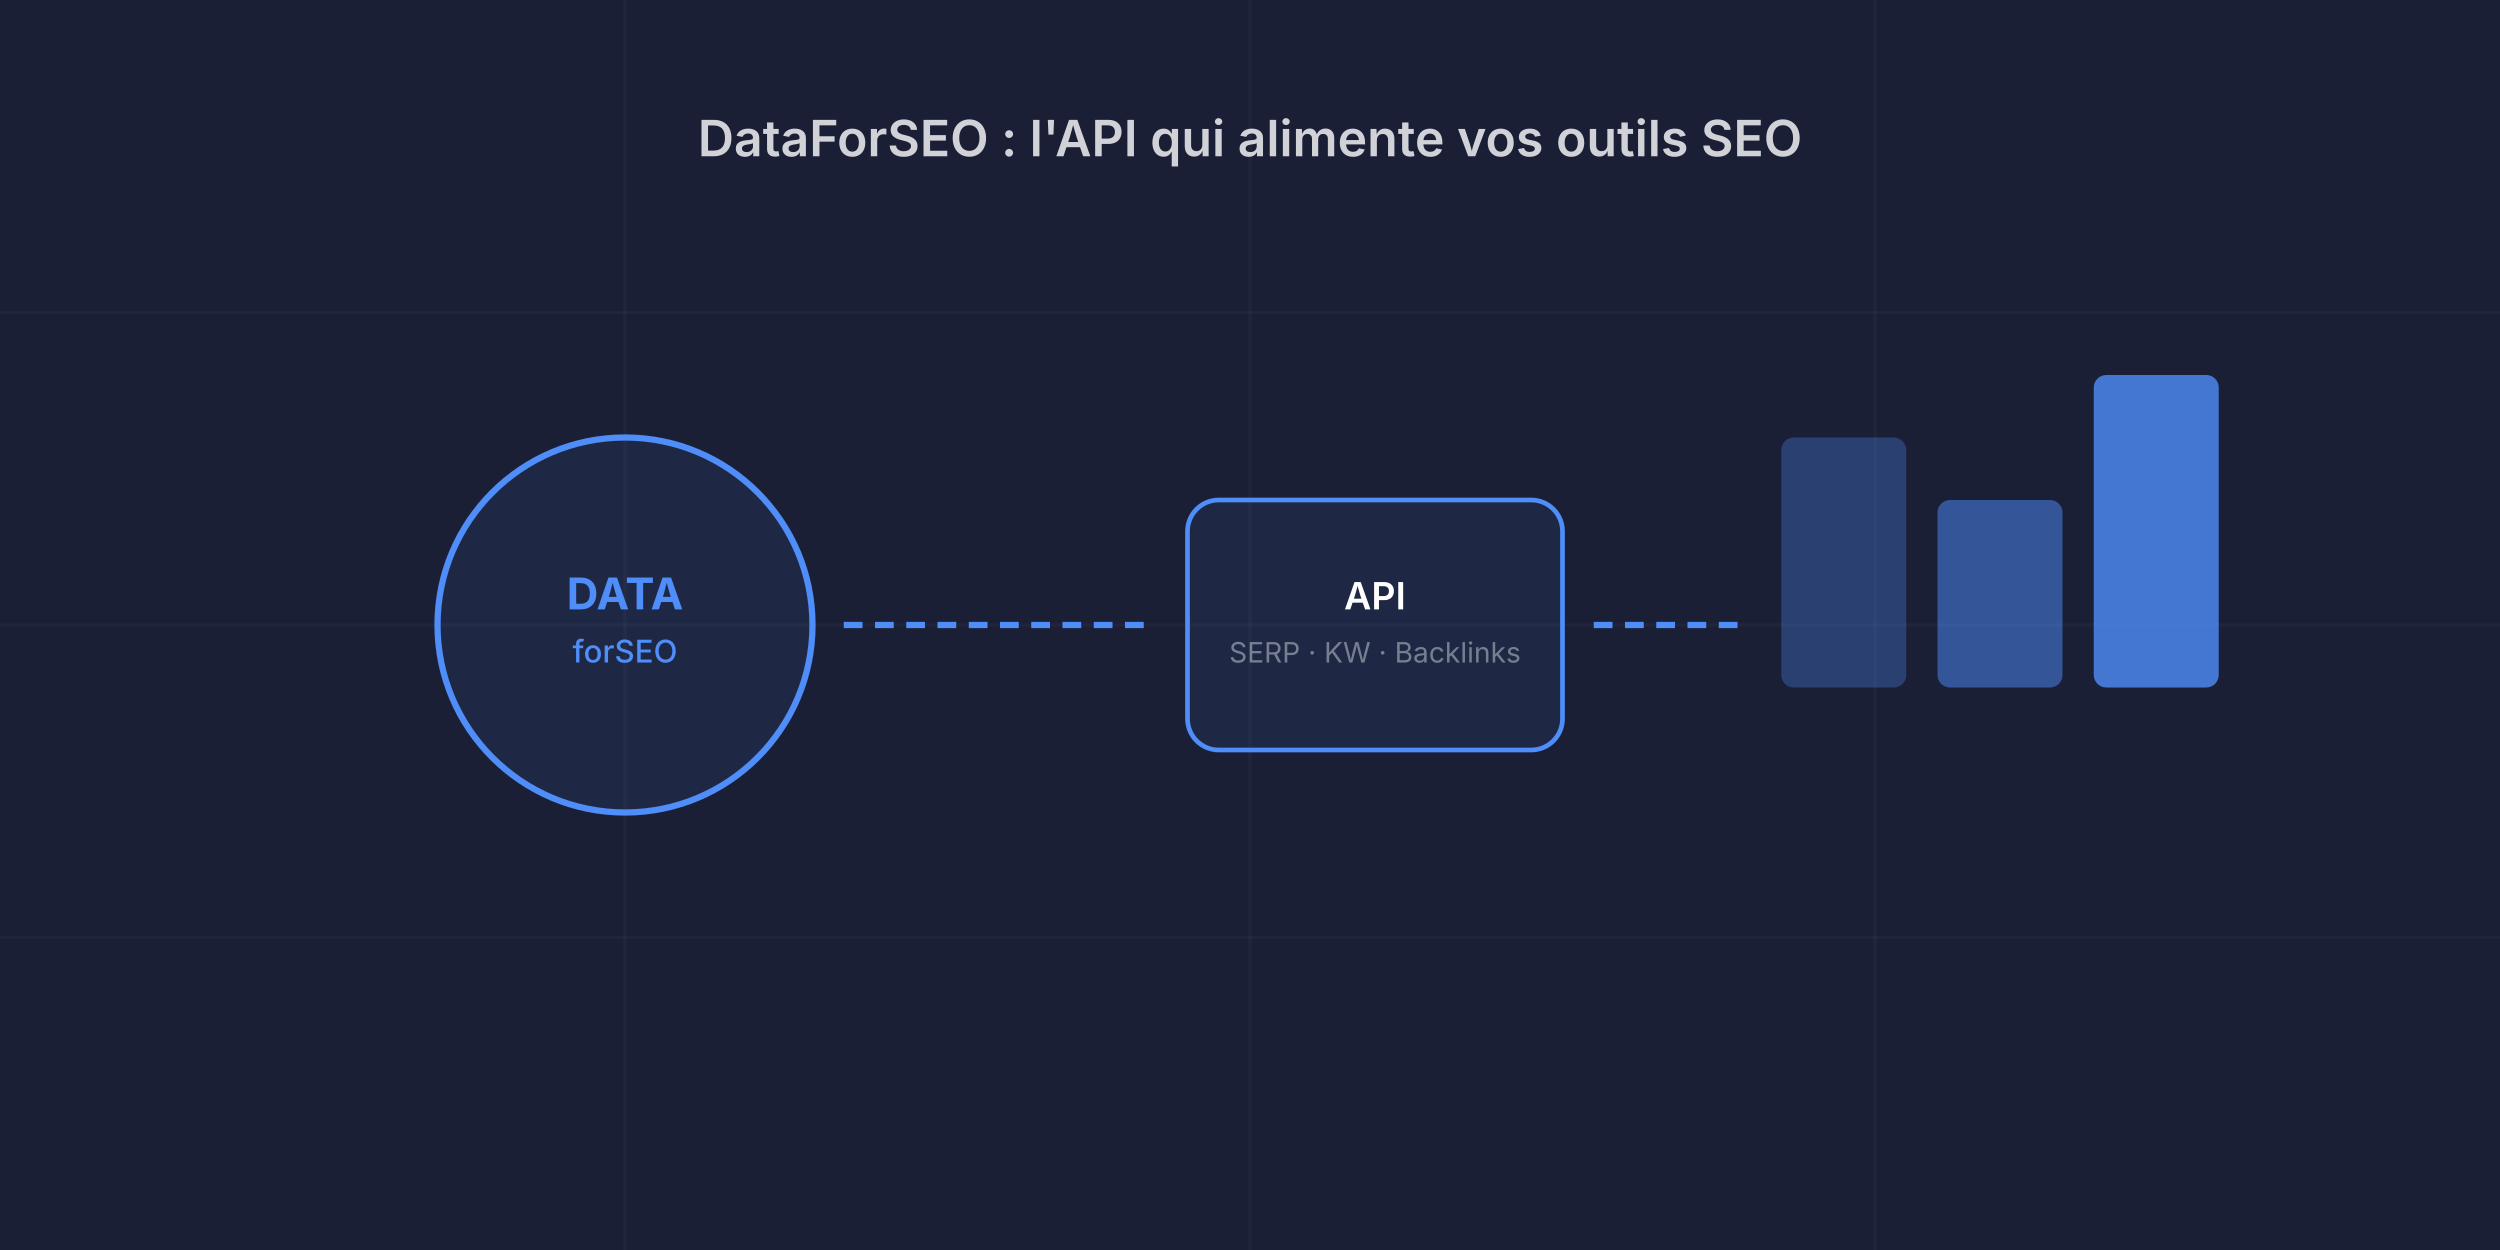
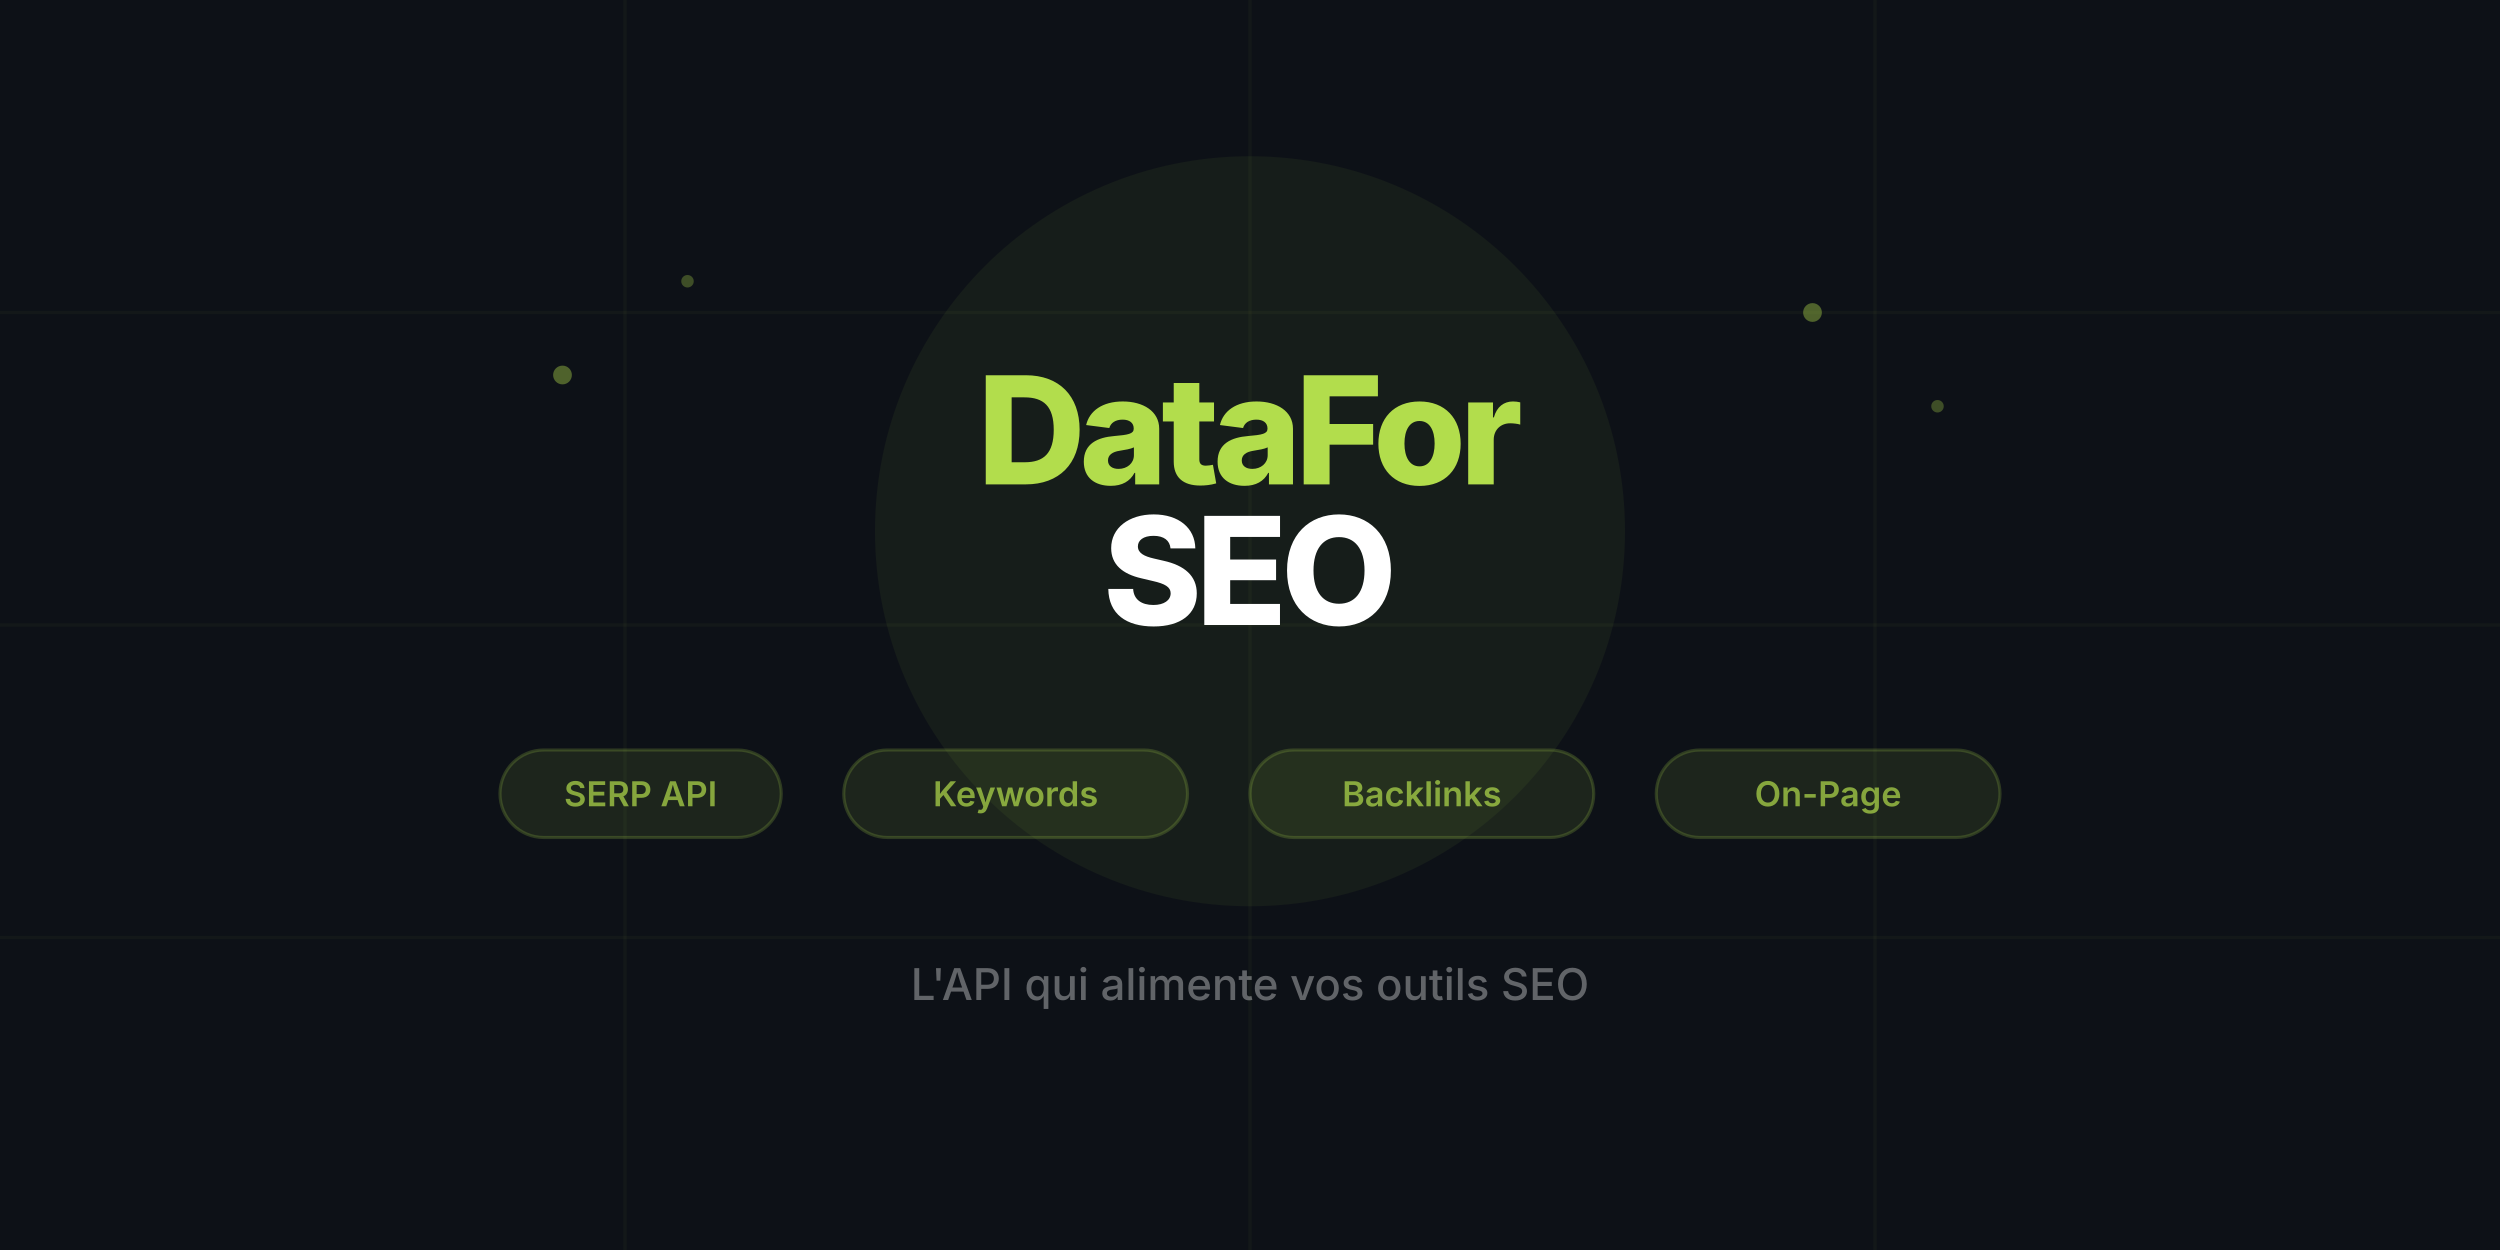
<svg xmlns="http://www.w3.org/2000/svg" viewBox="0 0 800 400" fill="none">
-   <rect width="800" height="400" rx="0" fill="#1a1f36" />
-   <line x1="0" y1="100" x2="800" y2="100" stroke="rgba(255,255,255,0.03)" stroke-width="1" />
-   <line x1="0" y1="200" x2="800" y2="200" stroke="rgba(255,255,255,0.03)" stroke-width="1" />
-   <line x1="0" y1="300" x2="800" y2="300" stroke="rgba(255,255,255,0.03)" stroke-width="1" />
-   <line x1="200" y1="0" x2="200" y2="400" stroke="rgba(255,255,255,0.03)" stroke-width="1" />
-   <line x1="400" y1="0" x2="400" y2="400" stroke="rgba(255,255,255,0.03)" stroke-width="1" />
-   <line x1="600" y1="0" x2="600" y2="400" stroke="rgba(255,255,255,0.03)" stroke-width="1" />
-   <circle cx="200" cy="200" r="60" stroke="#4f8df9" stroke-width="2" fill="rgba(79,141,249,0.08)" />
-   <text x="200" y="195" text-anchor="middle" fill="#4f8df9" font-family="Inter,sans-serif" font-size="14" font-weight="700">DATA</text>
-   <text x="200" y="212" text-anchor="middle" fill="#4f8df9" font-family="Inter,sans-serif" font-size="10" font-weight="500">forSEO</text>
-   <line x1="270" y1="200" x2="370" y2="200" stroke="#4f8df9" stroke-width="2" stroke-dasharray="6 4" />
-   <rect x="380" y="160" width="120" height="80" rx="10" fill="rgba(79,141,249,0.08)" stroke="#4f8df9" stroke-width="1.5" />
-   <text x="440" y="195" text-anchor="middle" fill="#fff" font-family="Inter,sans-serif" font-size="12" font-weight="600">API</text>
-   <text x="440" y="212" text-anchor="middle" fill="rgba(255,255,255,0.4)" font-family="Inter,sans-serif" font-size="9">SERP · KW · Backlinks</text>
-   <line x1="510" y1="200" x2="560" y2="200" stroke="#4f8df9" stroke-width="2" stroke-dasharray="6 4" />
-   <rect x="570" y="140" width="40" height="80" rx="4" fill="#4f8df9" fill-opacity="0.3" />
-   <rect x="620" y="160" width="40" height="60" rx="4" fill="#4f8df9" fill-opacity="0.5" />
-   <rect x="670" y="120" width="40" height="100" rx="4" fill="#4f8df9" fill-opacity="0.8" />
-   <text x="400" y="50" text-anchor="middle" fill="rgba(255,255,255,0.8)" font-family="Inter,sans-serif" font-size="16" font-weight="600">DataForSEO : l'API qui alimente vos outils SEO</text>
+   <rect width="800" height="400" fill="#0d1117" />
+   <g stroke="rgba(178,221,76,0.04)" stroke-width="1">
+     <line x1="0" y1="100" x2="800" y2="100" />
+     <line x1="0" y1="200" x2="800" y2="200" />
+     <line x1="0" y1="300" x2="800" y2="300" />
+     <line x1="200" y1="0" x2="200" y2="400" />
+     <line x1="400" y1="0" x2="400" y2="400" />
+     <line x1="600" y1="0" x2="600" y2="400" />
+   </g>
+   <circle cx="400" cy="170" r="120" fill="rgba(178,221,76,0.06)" />
+   <text x="400" y="155" text-anchor="middle" fill="#b2dd4c" font-family="Inter,system-ui,sans-serif" font-size="48" font-weight="800" letter-spacing="-2">DataFor</text>
+   <text x="400" y="200" text-anchor="middle" fill="#ffffff" font-family="Inter,system-ui,sans-serif" font-size="48" font-weight="800" letter-spacing="-2">SEO</text>
+   <g fill="#b2dd4c">
+     <circle cx="180" cy="120" r="3" opacity="0.4" />
+     <circle cx="220" cy="90" r="2" opacity="0.3" />
+     <circle cx="580" cy="100" r="3" opacity="0.4" />
+     <circle cx="620" cy="130" r="2" opacity="0.3" />
+   </g>
+   <g font-family="Inter,system-ui,sans-serif" font-size="11" font-weight="600">
+     <rect x="160" y="240" width="90" height="28" rx="14" fill="rgba(178,221,76,0.1)" stroke="#b2dd4c" stroke-width="1" stroke-opacity="0.2" />
+     <text x="205" y="258" text-anchor="middle" fill="#b2dd4c" opacity="0.7">SERP API</text>
+     <rect x="270" y="240" width="110" height="28" rx="14" fill="rgba(178,221,76,0.1)" stroke="#b2dd4c" stroke-width="1" stroke-opacity="0.2" />
+     <text x="325" y="258" text-anchor="middle" fill="#b2dd4c" opacity="0.7">Keywords</text>
+     <rect x="400" y="240" width="110" height="28" rx="14" fill="rgba(178,221,76,0.1)" stroke="#b2dd4c" stroke-width="1" stroke-opacity="0.2" />
+     <text x="455" y="258" text-anchor="middle" fill="#b2dd4c" opacity="0.7">Backlinks</text>
+     <rect x="530" y="240" width="110" height="28" rx="14" fill="rgba(178,221,76,0.1)" stroke="#b2dd4c" stroke-width="1" stroke-opacity="0.2" />
+     <text x="585" y="258" text-anchor="middle" fill="#b2dd4c" opacity="0.7">On-Page</text>
+   </g>
+   <text x="400" y="320" text-anchor="middle" fill="rgba(255,255,255,0.35)" font-family="Inter,system-ui,sans-serif" font-size="14" font-weight="500">L'API qui alimente vos outils SEO</text>
</svg>
